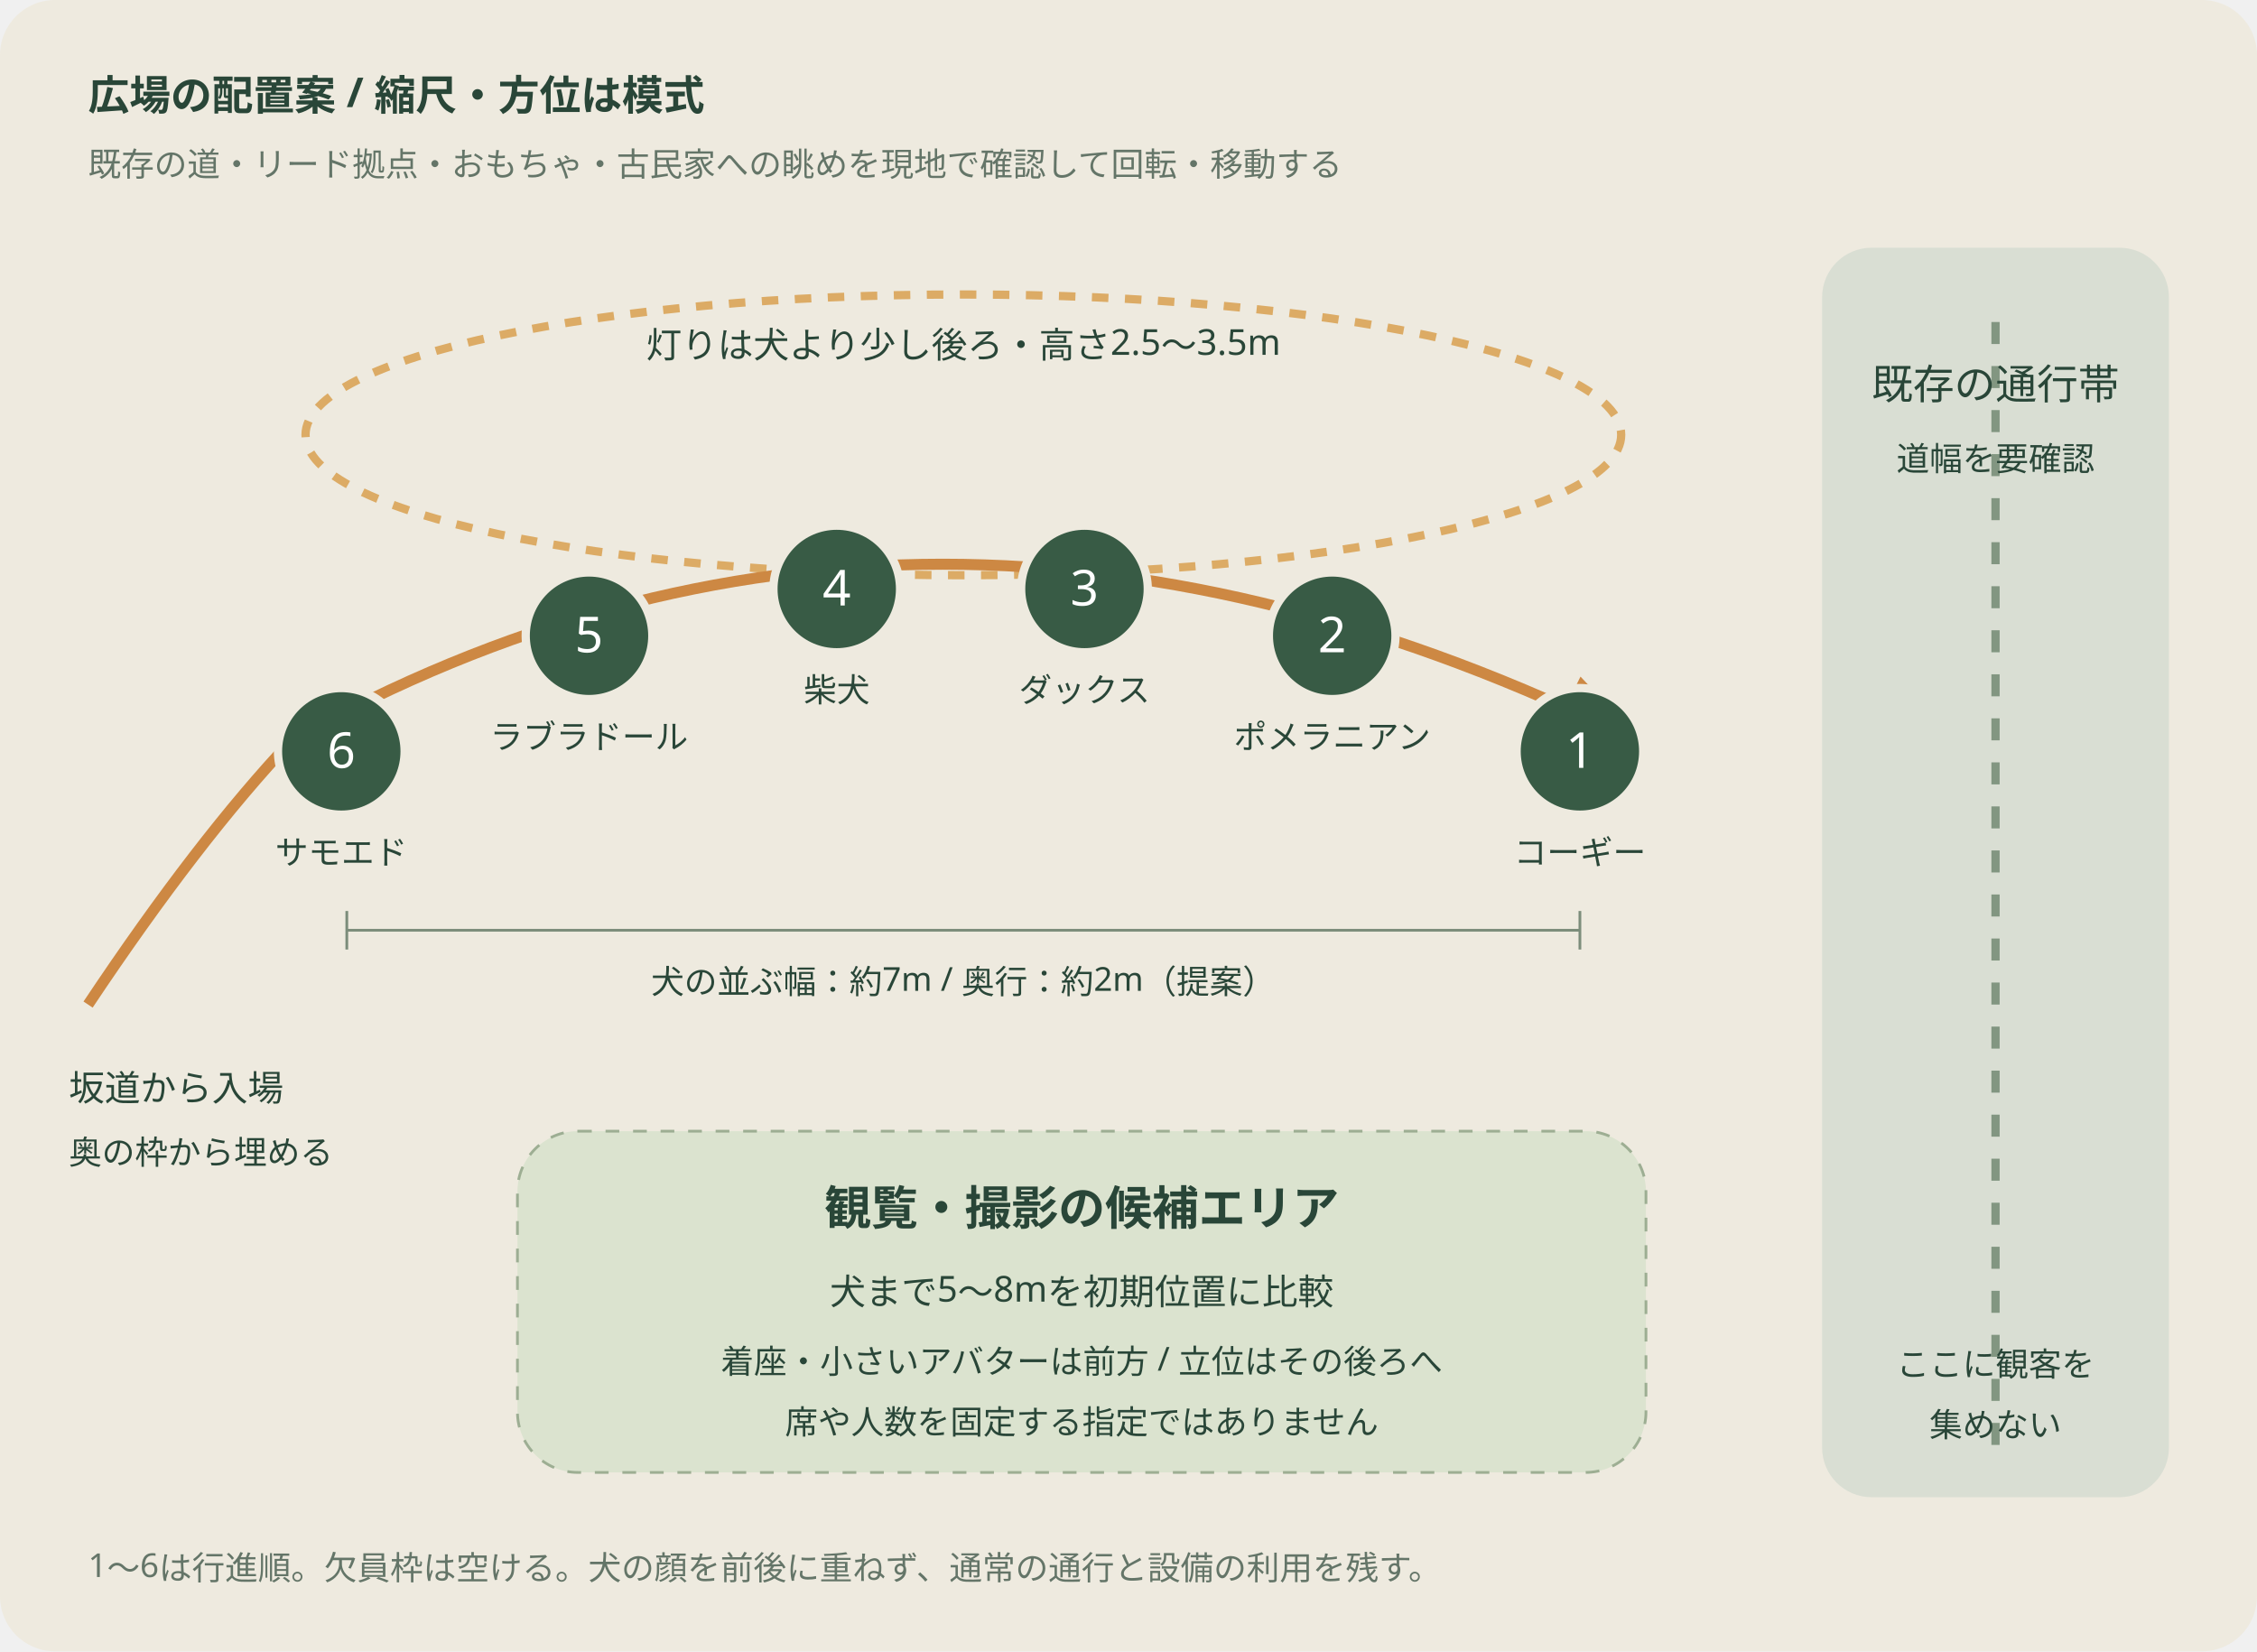
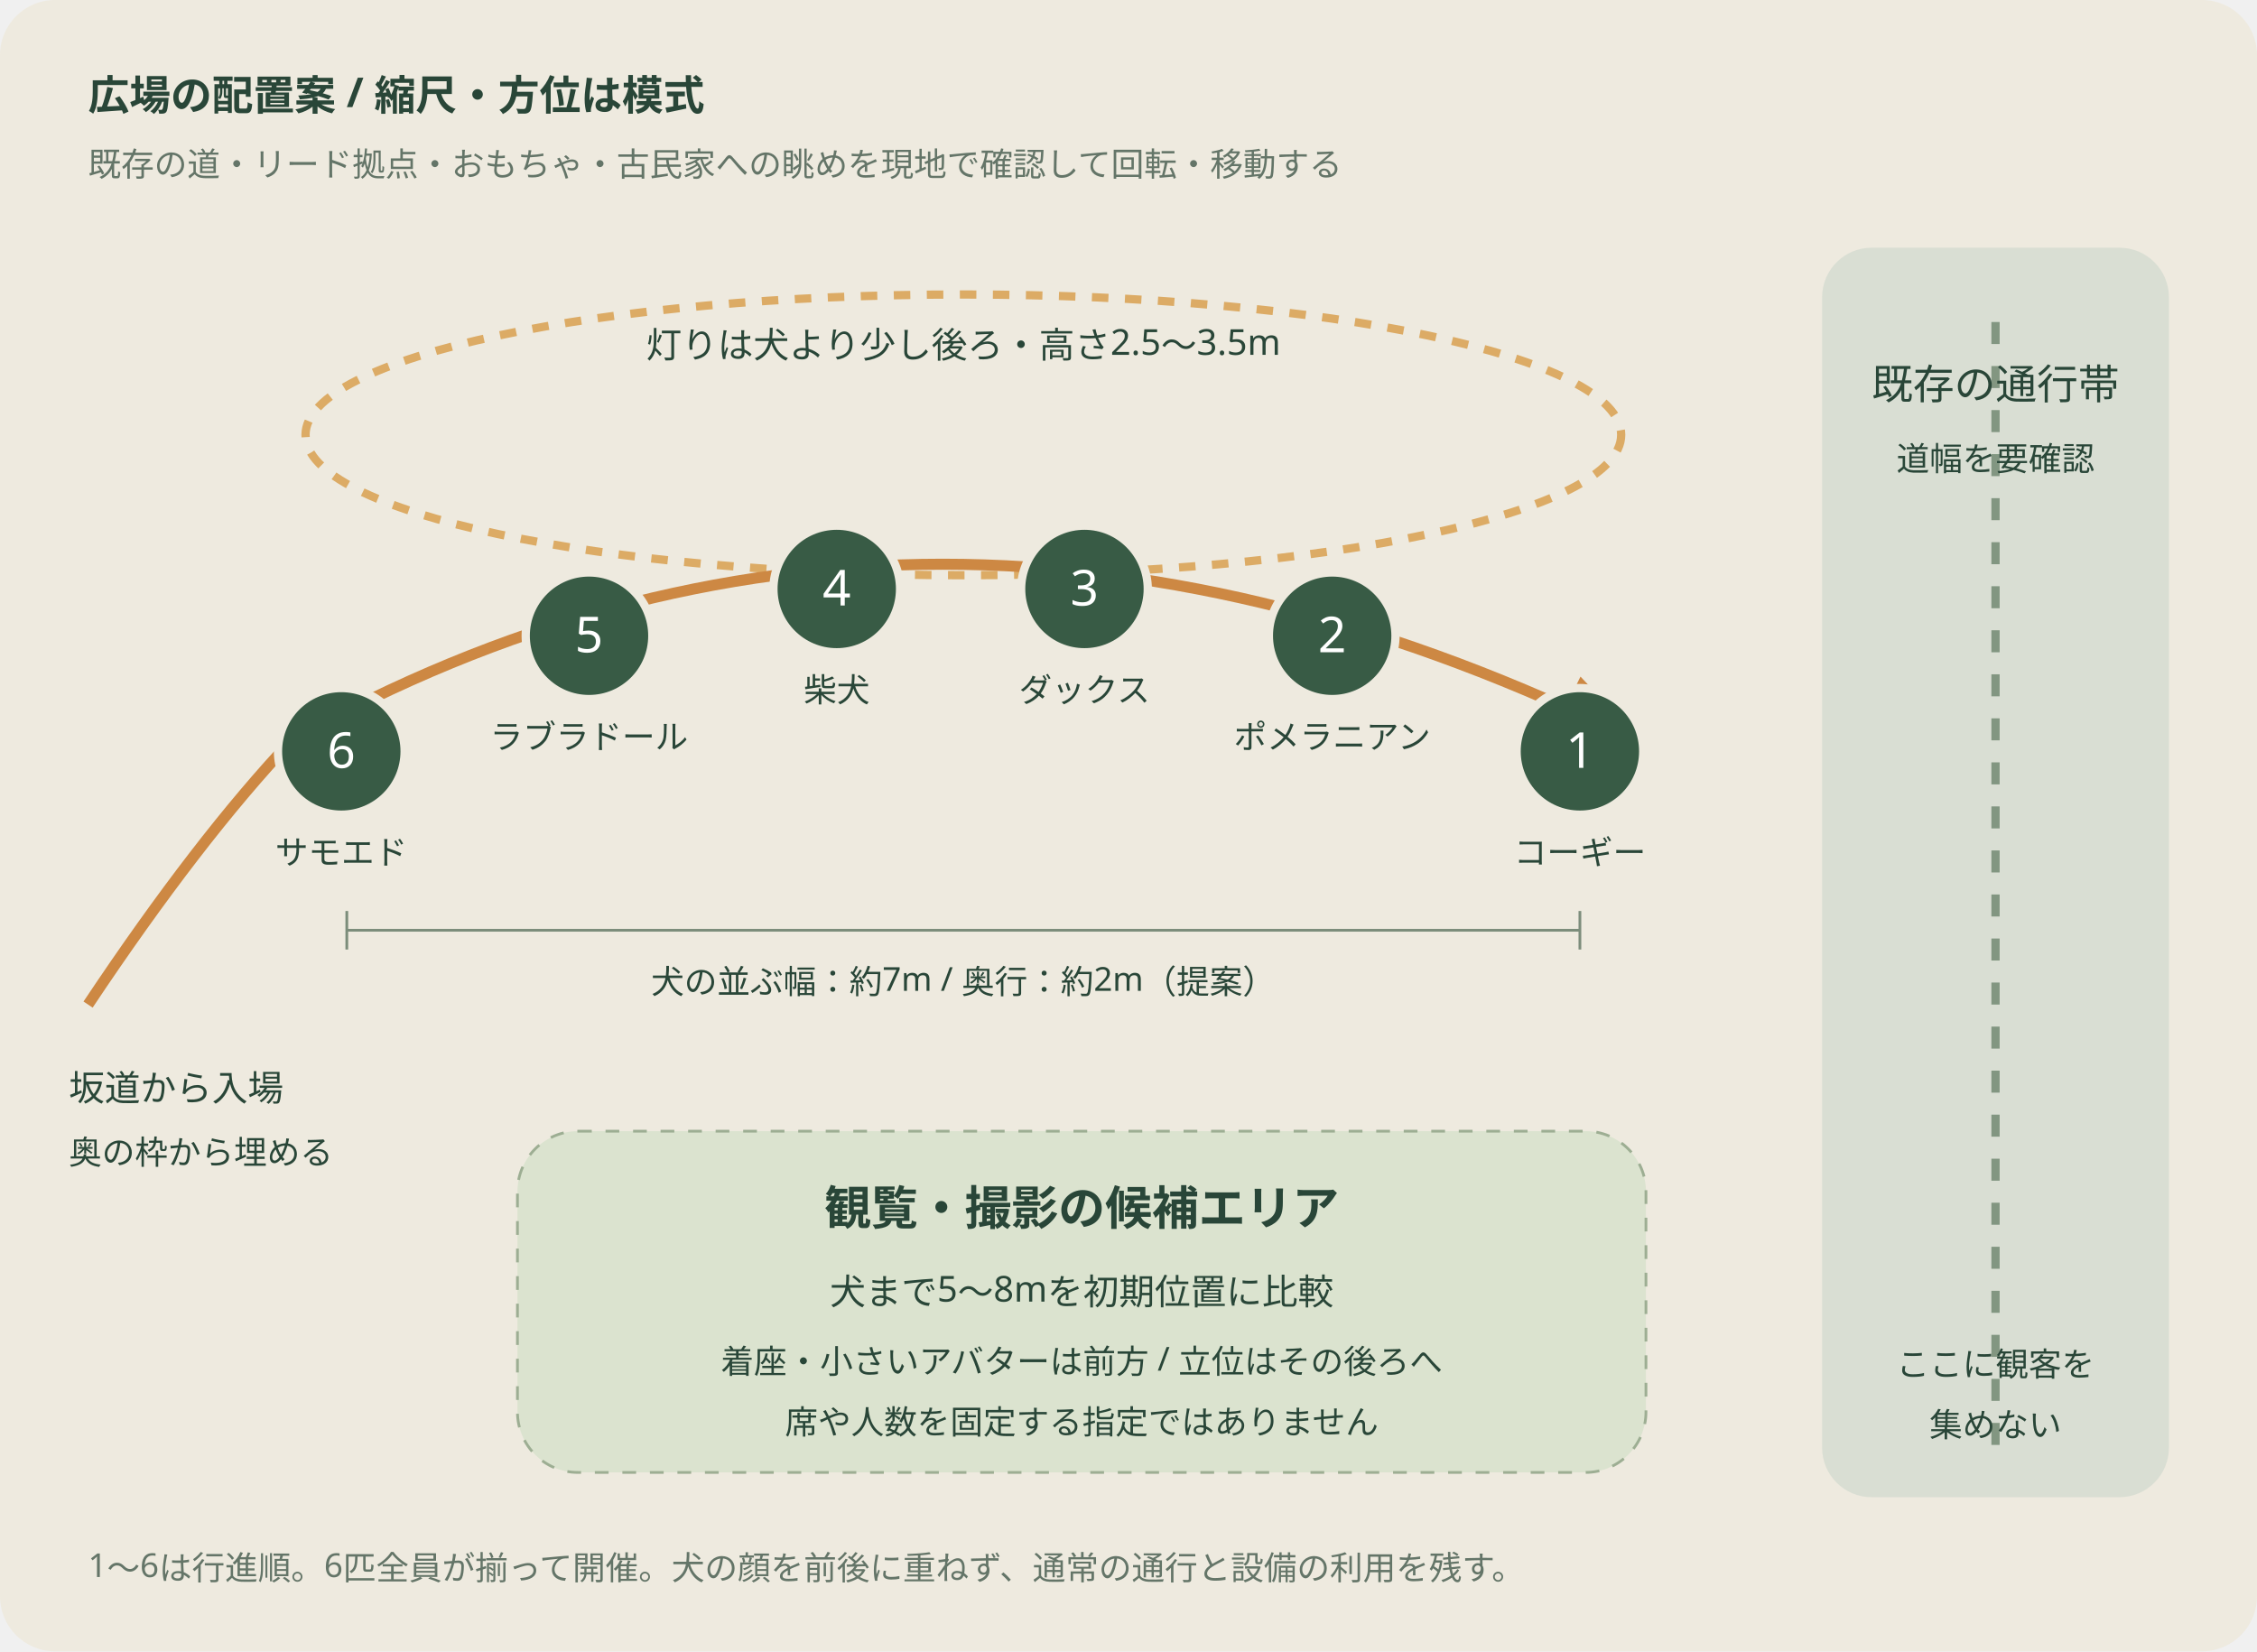
<svg xmlns="http://www.w3.org/2000/svg" viewBox="0 0 820 600" role="img" aria-labelledby="title desc">
  <defs>
    <marker id="arrow" markerWidth="8" markerHeight="8" refX="7" refY="3" orient="auto">
      <path d="M0 0L8 3L0 6" fill="#cd8843" />
    </marker>
  </defs>
  <rect width="820" height="600" rx="20" fill="#eeeadf" />
  <g font-family="Meiryo,sans-serif" fill="#294638">
    <text x="32" y="40" font-size="15" font-weight="bold">広場の配置案 / 縮尺・方位は模式</text>
    <text x="32" y="64" font-size="12" fill="#647568">既存の道・リード拠点・おもちゃ・古民家への眺めを現地で確認して回転・移動する</text>
    <rect x="662" y="90" width="126" height="454" rx="18" fill="#d9ded3" />
    <path d="M725 525V115" stroke="#829681" stroke-width="3" stroke-dasharray="8 8" />
    <text x="725" y="145" text-anchor="middle" font-size="15">既存の通行帯</text>
    <text x="725" y="171" text-anchor="middle" font-size="12">道幅を要確認</text>
    <text x="725" y="500" text-anchor="middle" font-size="12">ここに観客を</text>
    <text x="725" y="522" text-anchor="middle" font-size="12">集めない</text>
    <ellipse cx="350" cy="158" rx="239" ry="51" fill="none" stroke="#dcab65" stroke-width="3" stroke-dasharray="6 6" />
    <text x="350" y="130" text-anchor="middle" font-size="13">灯りは犬より少し後ろ・高さ2.5〜3.5m</text>
    <path d="M32 365Q72 305 106 269Q335 141 594 269" fill="none" stroke="#cd8843" stroke-width="4" marker-end="url(#arrow)" />
    <text x="25" y="400" font-size="13">坂道から入場</text>
    <text x="25" y="423" font-size="12">奥の枠から埋める</text>
    <g fill="#385b45" stroke="#eeeadf" stroke-width="3">
      <circle cx="124" cy="273" r="23" />
      <circle cx="214" cy="231" r="23" />
      <circle cx="304" cy="214" r="23" />
      <circle cx="394" cy="214" r="23" />
      <circle cx="484" cy="231" r="23" />
      <circle cx="574" cy="273" r="23" />
    </g>
    <g fill="white" text-anchor="middle" font-size="18">
      <text x="124" y="279">6</text>
      <text x="214" y="237">5</text>
      <text x="304" y="220">4</text>
      <text x="394" y="220">3</text>
      <text x="484" y="237">2</text>
      <text x="574" y="279">1</text>
    </g>
    <g text-anchor="middle" font-size="12">
      <text x="124" y="314">サモエド</text>
      <text x="214" y="272">ラブラドール</text>
      <text x="304" y="255">柴犬</text>
      <text x="394" y="255">ダックス</text>
      <text x="484" y="272">ポメラニアン</text>
      <text x="574" y="314">コーギー</text>
    </g>
    <path d="M126 338H574M126 331V345M574 331V345" fill="none" stroke="#7c8d7b" />
    <text x="350" y="361" font-size="12" text-anchor="middle">犬の並ぶ幅：約7m / 奥行：約2m（提案）</text>
    <rect x="188" y="411" width="410" height="124" rx="22" fill="#dbe3cf" stroke="#9dae93" stroke-dasharray="5 5" />
    <text x="393" y="445" text-anchor="middle" font-size="17" font-weight="bold">観覧・撮影の候補エリア</text>
    <text x="393" y="474" text-anchor="middle" font-size="13">犬まで5〜8mを初期位置に比較</text>
    <text x="393" y="499" text-anchor="middle" font-size="12">着座・小さいアバターは前方 / 立位はその後ろへ</text>
    <text x="393" y="521" text-anchor="middle" font-size="12">席や人数を固定する指定ではありません</text>
-     <text x="32" y="573" font-size="12" fill="#647568">1〜6は行進順。欠員枠は空ける。犬の顔を前後に重ねず、通常の通行と設備の利用を残す。</text>
+     <text x="32" y="573" font-size="12" fill="#647568">1〜6は行進順。6匹全員が揃って開催。犬の顔を前後に重ねず、通常の通行と設備の利用を残す。</text>
  </g>
</svg>
